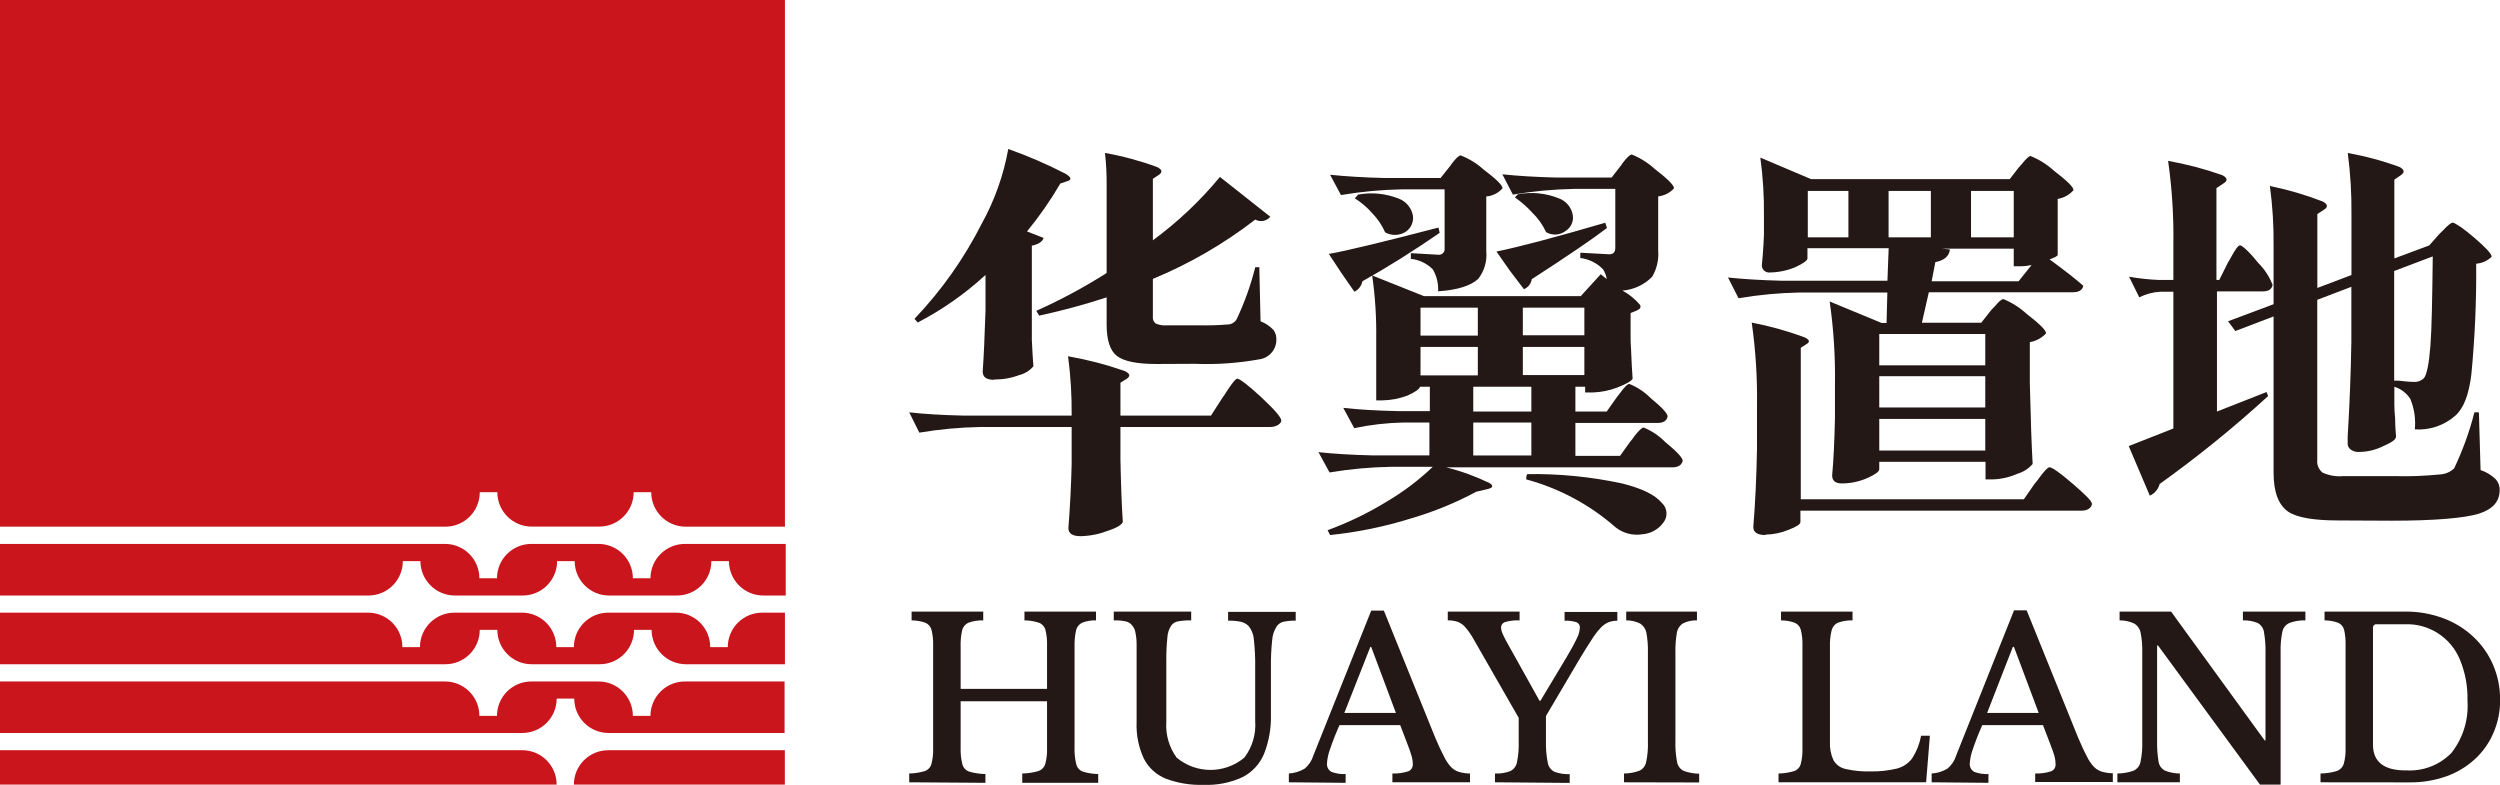
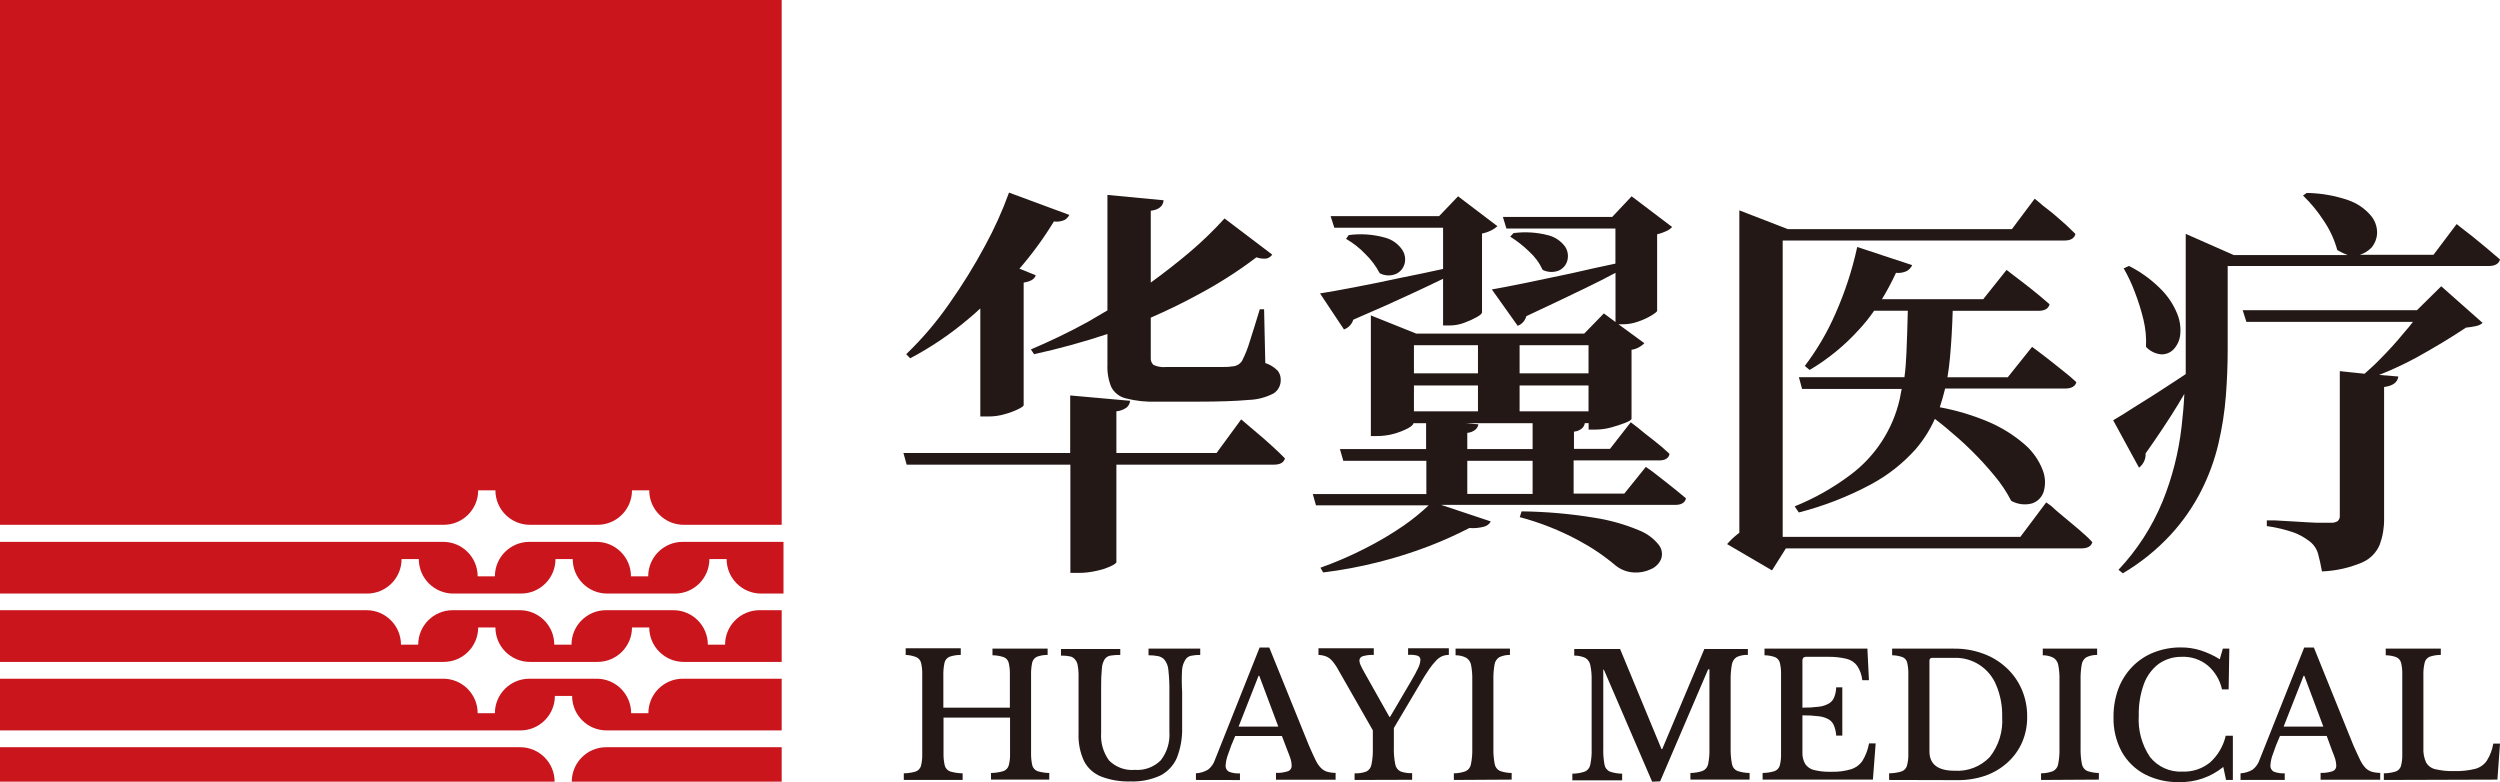
- <svg xmlns="http://www.w3.org/2000/svg" viewBox="0 0 284.42 89.26">
+ <svg xmlns="http://www.w3.org/2000/svg" viewBox="0 0 290.11 90.71">
  <defs>
-     <style>.cls-1{fill:#231815;}.cls-2{fill:#ca151d;}</style>
+     <style>.cls-1{fill:#ca151d;}.cls-2{fill:#231815;}</style>
  </defs>
  <g id="图层_2" data-name="图层 2">
    <g id="图层_1-2" data-name="图层 1">
-       <path class="cls-1" d="M122.94,61c-.93,0-1.39-.31-1.39-.92q.28-3.61.37-7.3V48.58h-10.4a46.64,46.64,0,0,0-6.93.64l-1.15-2.31q2.53.29,6.14.37h12.34a47.63,47.63,0,0,0-.41-6.75,41.06,41.06,0,0,1,6.42,1.67c.62.28.71.57.28.88l-.74.46v3.74h10.3l1.34-2.08a4.61,4.61,0,0,0,.37-.55c.65-1,1.08-1.57,1.3-1.57s1.21.71,2.72,2.12,2.27,2.3,2.27,2.64-.54.74-1.25.74H127.47v3.69q.09,4.48.27,7.12-.22.51-1.71,1A9.17,9.17,0,0,1,122.94,61Zm-9.85-17.79q-1.29,0-1.29-.93.18-2.58.32-7v-4a35.76,35.76,0,0,1-7.71,5.41l-.37-.42a45.49,45.49,0,0,0,7.67-10.86,27.72,27.72,0,0,0,3-8.46,52.38,52.38,0,0,1,6.52,2.82c.65.4.72.68.23.83l-.83.28a41.47,41.47,0,0,1-3.79,5.45l1.89.74c-.15.44-.6.73-1.34.88v9.29c0,.37,0,.85,0,1.43.06,1.33.12,2.31.18,3a3.09,3.09,0,0,1-1.61,1A7.74,7.74,0,0,1,113.09,43.17Zm18.49-1.8q-3.37,0-4.53-.93c-.77-.61-1.15-1.8-1.15-3.56V33.83a76.74,76.74,0,0,1-7.68,2.08l-.32-.55a62.45,62.45,0,0,0,8-4.3V21a29.59,29.59,0,0,0-.19-3.6A34.81,34.81,0,0,1,131.63,19c.58.28.66.57.23.88l-.7.46v7a42.75,42.75,0,0,0,7.63-7.21l5.73,4.53a1.36,1.36,0,0,1-1.71.32,50.88,50.88,0,0,1-11.65,6.75V36a.87.87,0,0,0,.31.8,2.61,2.61,0,0,0,1.31.21h3.7a30.16,30.16,0,0,0,3.1-.09,1.23,1.23,0,0,0,1.11-.6,32.39,32.39,0,0,0,2.12-5.92h.46l.14,6.15a4,4,0,0,1,1.48,1,1.74,1.74,0,0,1,.32,1.11,2.24,2.24,0,0,1-1.94,2.22,33.53,33.53,0,0,1-7.34.51Z" />
-       <path class="cls-1" d="M151.32,60.87l-.28-.55A37.78,37.78,0,0,0,157.88,57,28.44,28.44,0,0,0,163,53.11h-4.81a46.88,46.88,0,0,0-6.93.64L150,51.44c1.7.19,3.74.31,6.15.37h6.47V48.07h-3a30,30,0,0,0-5.55.64l-1.25-2.31q2.55.29,6.15.37h3.7V44h-1.11c-.09.28-.57.61-1.43,1a8.42,8.42,0,0,1-2.87.55h-.69v-7a46.39,46.39,0,0,0-.46-7.21L162,33.69h17.84l2.27-2.49.69.55a3,3,0,0,0-.42-1.11,4.36,4.36,0,0,0-2.59-1.29v-.6l3.29.18c.46,0,.69-.24.69-.74v-6.7h-4.71a47,47,0,0,0-6.94.65l-1.2-2.31c1.7.18,3.74.31,6.15.37h6.28l1-1.29a1.51,1.51,0,0,0,.23-.33c.5-.65.85-1,1.07-1a8.7,8.7,0,0,1,2.63,1.66c1.45,1.11,2.17,1.84,2.17,2.18a2.78,2.78,0,0,1-1.8.92v6.15a5.08,5.08,0,0,1-.69,3,5.31,5.31,0,0,1-3.38,1.57,7,7,0,0,1,2,1.62c.15.28,0,.49-.37.65l-.7.28v2.58c0,.4,0,.91.05,1.53.06,1.48.12,2.6.18,3.37-.15.28-.74.6-1.75,1a8.5,8.5,0,0,1-2.78.56h-.87V44h-1.11v2.82h3.56l1.11-1.57a3.71,3.71,0,0,1,.32-.41c.55-.77.94-1.16,1.15-1.16a7.1,7.1,0,0,1,2.41,1.6c1.29,1.06,1.94,1.76,1.94,2.1-.09.49-.48.74-1.16.74h-9.33v3.74h5.08l1.16-1.62a4.44,4.44,0,0,0,.46-.6c.52-.67.88-1,1.06-1a7.19,7.19,0,0,1,2.45,1.64c1.33,1.09,2,1.81,2,2.15-.12.49-.53.74-1.2.74h-25.7a25.81,25.81,0,0,1,4.95,1.8q.69.47-.33.69l-1.2.28a38.42,38.42,0,0,1-7.3,3A47,47,0,0,1,151.32,60.87Zm2.77-27.68-1.48-2.13-1.43-2.17q2.91-.51,12.47-3l.14.6Q159.22,29.64,155,32A1.69,1.69,0,0,1,154.09,33.19Zm9.52,0a4.45,4.45,0,0,0-.6-2.54,4.09,4.09,0,0,0-2.5-1.2v-.65l3.1.18a.65.65,0,0,0,.74-.74v-6.7H159.5a47,47,0,0,0-6.94.65l-1.24-2.31c1.69.18,3.74.31,6.14.37h6.43l1-1.25a1.79,1.79,0,0,0,.23-.32c.49-.65.85-1,1.06-1a8.46,8.46,0,0,1,2.61,1.61c1.43,1.08,2.15,1.79,2.15,2.13a2.72,2.72,0,0,1-1.85.93v6.23a4.41,4.41,0,0,1-.92,3.15C167.37,32.48,165.86,33,163.61,33.14Zm-6-6.7a7.33,7.33,0,0,0-1.48-2.22,9,9,0,0,0-2-1.71l.18-.18.19-.24a8.4,8.4,0,0,1,4.67.47,2.58,2.58,0,0,1,1.57,1.89,1.89,1.89,0,0,1-.79,1.85A2.27,2.27,0,0,1,157.6,26.44Zm4,11.69h6.52V35h-6.52Zm0,4.53h6.52V39.47h-6.52Zm6,4.11h6.61V44h-6.61Zm0,5h6.61V48.07h-6.61Zm5.78-18.9-1.62-2.13-1.52-2.17q4-.83,12.38-3.28l.19.6q-2.4,1.84-8.55,5.82A1.49,1.49,0,0,1,173.36,32.91Zm2.5-6.52a7.25,7.25,0,0,0-1.53-2.17,11.8,11.8,0,0,0-2-1.76l.14-.18.19-.19a8.33,8.33,0,0,1,4.67.47,2.46,2.46,0,0,1,1.57,1.89,1.78,1.78,0,0,1-.79,1.8A2,2,0,0,1,175.86,26.39Zm-2.64,11.74h7V35h-7Zm0,4.53h7V39.47h-7ZM183.81,60a25.43,25.43,0,0,0-10.17-5.46l0-.28.1-.32A47.7,47.7,0,0,1,184.54,55q3.38.84,4.53,2.22a1.65,1.65,0,0,1,.14,2.27,3.24,3.24,0,0,1-2.35,1.29A3.9,3.9,0,0,1,183.81,60Z" />
-       <path class="cls-1" d="M209.55,55c-.74,0-1.11-.3-1.11-.92q.23-2.45.32-6.52V43.77a60.46,60.46,0,0,0-.6-9.47l5.92,2.45h.55l.09-3.47h-10a46.7,46.7,0,0,0-6.93.65l-1.2-2.36c1.69.18,3.74.31,6.14.37h12l.14-3.7h-9.24V29.4c0,.24-.47.57-1.39,1a7.86,7.86,0,0,1-2.87.6.82.82,0,0,1-.92-.93c.06-.55.12-1.31.18-2.26,0-.43.05-.79.05-1.06V24.54a45.34,45.34,0,0,0-.41-6.61l5.77,2.45h22.6l1-1.29c.09-.09.21-.23.37-.42.49-.61.83-.92,1-.92a8.86,8.86,0,0,1,2.68,1.69c1.47,1.12,2.21,1.85,2.21,2.19a3,3,0,0,1-1.8,1V29c0,.12-.31.29-.92.51q2.63,1.93,3.83,3c-.09.49-.49.74-1.2.74H219.44l-.79,3.47h6.75l1.06-1.35a5.93,5.93,0,0,1,.47-.5c.46-.56.78-.84,1-.84a8.89,8.89,0,0,1,2.65,1.69c1.47,1.13,2.2,1.86,2.2,2.2a3.21,3.21,0,0,1-1.85,1v4.71q.14,6,.32,9.15a3.54,3.54,0,0,1-1.71,1.11,7.49,7.49,0,0,1-2.82.65h-.83v-2H213.8v.84c0,.27-.45.6-1.34,1A7.26,7.26,0,0,1,209.55,55Zm-8.69,5.87c-.92,0-1.39-.3-1.39-.92q.33-4,.42-8.87v-4.9a60.6,60.6,0,0,0-.6-9.48,38.38,38.38,0,0,1,6,1.67c.59.27.66.54.23.78l-.65.42V56.8h25.38L231.5,55a3.25,3.25,0,0,0,.37-.46q1-1.38,1.29-1.38c.31,0,1.19.62,2.64,1.87S238,57,238,57.36c-.12.49-.54.74-1.25.74H204.83v1.29c0,.25-.44.54-1.34.88A7.05,7.05,0,0,1,200.86,60.82ZM205.67,27h4.62V21.72h-4.62V27Zm8.13,14.56h12.06V38H213.8Zm0,4.8h12.06V42.8H213.8Zm0,4.9h12.06v-3.6H213.8ZM214.86,27h4.81V21.72h-4.81V27Zm4.9,5h9.89l1.48-1.85a5.46,5.46,0,0,1-1.2.14h-.83v-2h-8.18l.92.09c-.09.77-.65,1.25-1.66,1.44Zm4.48-5h4.86V21.72h-4.86V27Z" />
-       <path class="cls-1" d="M244.58,56.39l-2.4-5.64,5.08-2V33.19h-1.48a6.06,6.06,0,0,0-2.4.64l-1.16-2.35a25.35,25.35,0,0,0,3.42.37h1.62V27.78a60.69,60.69,0,0,0-.6-9.48,40,40,0,0,1,6.15,1.62q.91.46.18.93l-.83.55V31.85h.32l1-2c.1-.15.22-.36.37-.64.47-.86.79-1.3,1-1.3s1,.67,2.06,2a7.14,7.14,0,0,1,1.64,2.5c-.09.49-.46.74-1.11.74h-5.22V46.82l5.64-2.22.18.46a131.88,131.88,0,0,1-12.34,10A2,2,0,0,1,244.58,56.39ZM266,59.21q-4.2,0-5.68-1-1.66-1.15-1.66-4.44V36l-4.35,1.66-.83-1.11,5.18-1.94V28a46.79,46.79,0,0,0-.42-6.84,37.6,37.6,0,0,1,6,1.76c.58.31.65.62.18.92l-.78.51v8.41l3.88-1.47V24.41a49,49,0,0,0-.42-7A34.3,34.3,0,0,1,273,19c.56.31.6.62.14.93l-.74.51V29.4L276,28.06l.37-.14,1.15-1.3.42-.41c.55-.59.92-.88,1.11-.88s1.11.56,2.42,1.69,2,1.85,2,2.19a2.81,2.81,0,0,1-1.76.79,119.52,119.52,0,0,1-.55,12.61c-.28,2.29-.88,3.84-1.81,4.67a6.32,6.32,0,0,1-4.62,1.57,7.26,7.26,0,0,0-.51-3.46A3.34,3.34,0,0,0,272.4,44v2q0,.69.09,1.62c0,.89.07,1.57.1,2s-.59.75-1.48,1.15a6.34,6.34,0,0,1-2.73.65,1.47,1.47,0,0,1-.95-.28.8.8,0,0,1-.34-.64c0-.19,0-.46,0-.83q.33-5.37.42-10.77V32.63l-3.88,1.48V52.32a1.61,1.61,0,0,0,.62,1.46,4.71,4.71,0,0,0,2.29.39h6a40.44,40.44,0,0,0,5-.19,2.56,2.56,0,0,0,1.66-.69,34.67,34.67,0,0,0,2.31-6.38h.51l.19,6.57a4.51,4.51,0,0,1,1.68,1,1.77,1.77,0,0,1,.49,1.29c0,1.29-.8,2.19-2.4,2.68s-5,.79-9.85.79Zm8.65-15.76a1.5,1.5,0,0,0,1.11-.42c.33-.4.58-1.62.74-3.65s.21-5.38.27-10.21l-4.39,1.66V43.31a4.74,4.74,0,0,1,.51,0C273.77,43.42,274.36,43.45,274.67,43.45Z" />
-       <path class="cls-1" d="M103.44,89V88a6.56,6.56,0,0,0,1.76-.27,1.2,1.2,0,0,0,.77-.82,6.22,6.22,0,0,0,.19-1.79V73.45a6.59,6.59,0,0,0-.18-1.78,1.25,1.25,0,0,0-.69-.82,4.7,4.7,0,0,0-1.58-.27v-1h8.15v1a4.57,4.57,0,0,0-1.67.26,1.27,1.27,0,0,0-.73.87,7.64,7.64,0,0,0-.17,1.92v4.74h9.83V73.45a6.59,6.59,0,0,0-.18-1.78,1.2,1.2,0,0,0-.73-.82,5.21,5.21,0,0,0-1.66-.27v-1h8.14v1a4,4,0,0,0-1.57.26,1.28,1.28,0,0,0-.7.87,8.14,8.14,0,0,0-.17,1.92V85a7.11,7.11,0,0,0,.19,1.93,1.21,1.21,0,0,0,.76.86,6.46,6.46,0,0,0,1.74.27v1H116.3V88a6.93,6.93,0,0,0,1.81-.27,1.25,1.25,0,0,0,.81-.82,6.15,6.15,0,0,0,.2-1.79V79.78h-9.83V85a7.11,7.11,0,0,0,.19,1.93,1.2,1.2,0,0,0,.8.86,7.11,7.11,0,0,0,1.83.27v1Z" />
-       <path class="cls-1" d="M144.59,76v5.22a11.42,11.42,0,0,1-.78,4.54,5.24,5.24,0,0,1-2.46,2.66,9.64,9.64,0,0,1-4.43.87,11.16,11.16,0,0,1-4.28-.7,4.81,4.81,0,0,1-2.51-2.29,8.94,8.94,0,0,1-.82-4.14V75.34c0-.84,0-1.53,0-2.08a6.34,6.34,0,0,0-.14-1.32,1.58,1.58,0,0,0-.36-.78,1.27,1.27,0,0,0-.75-.47,5.85,5.85,0,0,0-1.35-.11v-1h8.81v1a7.69,7.69,0,0,0-1.45.1,1.26,1.26,0,0,0-.82.48,2.74,2.74,0,0,0-.44,1.36,24.1,24.1,0,0,0-.12,2.82V82.1a6.21,6.21,0,0,0,1.17,4.09,6,6,0,0,0,7.71,0A6.16,6.16,0,0,0,142.8,82V76a25.82,25.82,0,0,0-.15-3.25,2.69,2.69,0,0,0-.63-1.56,1.84,1.84,0,0,0-.89-.46,6.85,6.85,0,0,0-1.41-.12v-1h7.69v1a6.25,6.25,0,0,0-1.37.12,1.28,1.28,0,0,0-.79.53,3.28,3.28,0,0,0-.52,1.58A27.1,27.1,0,0,0,144.59,76Z" />
-       <path class="cls-1" d="M146.63,89V88a3.94,3.94,0,0,0,1.79-.55,3.1,3.1,0,0,0,1-1.5L156,69.47h1.44l5.85,14.47c.38.89.71,1.61,1,2.14a4.43,4.43,0,0,0,.81,1.2,2.12,2.12,0,0,0,.89.54,4.67,4.67,0,0,0,1.25.18v1h-8.83V88a5.42,5.42,0,0,0,1.81-.25.81.81,0,0,0,.51-.81,3.15,3.15,0,0,0-.14-.94,13.59,13.59,0,0,0-.46-1.33l-.83-2.17h-6.91a29.65,29.65,0,0,0-1.09,2.78,5.66,5.66,0,0,0-.33,1.54,1,1,0,0,0,.52,1,4,4,0,0,0,1.6.24v1Zm6.31-7.89h5.87L156,73.6h-.1Z" />
-       <path class="cls-1" d="M170.08,89V88a4.46,4.46,0,0,0,1.72-.26,1.41,1.41,0,0,0,.78-1,10.37,10.37,0,0,0,.2-2.35V81.67l-5.12-8.93a7.81,7.81,0,0,0-.92-1.34,2.19,2.19,0,0,0-.88-.65,3.44,3.44,0,0,0-1.15-.17v-1h8.17v1a5.15,5.15,0,0,0-1.62.18.67.67,0,0,0-.49.65,1.72,1.72,0,0,0,.15.62c.1.24.25.55.45.92l3.78,6.78h.1l3-5c.54-.91.92-1.61,1.15-2.11a3,3,0,0,0,.34-1.2.63.63,0,0,0-.38-.63,3.77,3.77,0,0,0-1.36-.17v-1h6v1a2.74,2.74,0,0,0-1,.17,2.67,2.67,0,0,0-.91.65,8.22,8.22,0,0,0-1,1.32c-.38.57-.85,1.32-1.4,2.24l-3.81,6.46v2.8a11.47,11.47,0,0,0,.2,2.48,1.42,1.42,0,0,0,.78,1.07,4.46,4.46,0,0,0,1.72.26v1Z" />
-       <path class="cls-1" d="M184.76,89V88a5.27,5.27,0,0,0,1.74-.31,1.37,1.37,0,0,0,.78-1,9.43,9.43,0,0,0,.2-2.32V74.21a11,11,0,0,0-.17-2.2,1.62,1.62,0,0,0-.71-1.07,3.45,3.45,0,0,0-1.59-.36v-1h8.05v1a3.24,3.24,0,0,0-1.59.34,1.58,1.58,0,0,0-.7,1.09,12.12,12.12,0,0,0-.16,2.3v10a10.83,10.83,0,0,0,.19,2.4,1.37,1.37,0,0,0,.77,1,5.27,5.27,0,0,0,1.74.31v1Z" />
-       <path class="cls-1" d="M202.34,89V88a6.42,6.42,0,0,0,1.76-.27,1.18,1.18,0,0,0,.77-.82,6.22,6.22,0,0,0,.19-1.79V73.45a6.59,6.59,0,0,0-.18-1.78,1.2,1.2,0,0,0-.69-.82,4.64,4.64,0,0,0-1.57-.27v-1h8.14v1a4.41,4.41,0,0,0-1.65.26,1.29,1.29,0,0,0-.73.87,7,7,0,0,0-.19,1.92V84.34a4.54,4.54,0,0,0,.4,2.15,2.1,2.1,0,0,0,1.4,1,10.93,10.93,0,0,0,2.74.27,11.85,11.85,0,0,0,3.07-.32,3.12,3.12,0,0,0,1.76-1.19,7.18,7.18,0,0,0,1-2.55h1L219.13,89Z" />
-       <path class="cls-1" d="M219.76,89V88a3.94,3.94,0,0,0,1.79-.55,3.1,3.1,0,0,0,1-1.5l6.58-16.51h1.44l5.85,14.47c.38.89.71,1.61,1,2.14a4.43,4.43,0,0,0,.81,1.2,2.18,2.18,0,0,0,.89.54,4.67,4.67,0,0,0,1.25.18v1h-8.83V88a5.42,5.42,0,0,0,1.81-.25.81.81,0,0,0,.51-.81,3.49,3.49,0,0,0-.13-.94c-.1-.33-.25-.77-.47-1.33l-.83-2.17h-6.91a29.65,29.65,0,0,0-1.09,2.78,5.66,5.66,0,0,0-.33,1.54,1,1,0,0,0,.52,1,4,4,0,0,0,1.6.24v1Zm6.31-7.89h5.87l-2.82-7.52H229Z" />
-       <path class="cls-1" d="M257.11,89.26l-11.6-15.83h-.1V84.22a13.16,13.16,0,0,0,.17,2.46,1.37,1.37,0,0,0,.74,1A4.64,4.64,0,0,0,248,88v1h-7.11V88a5.72,5.72,0,0,0,1.82-.31,1.4,1.4,0,0,0,.81-1,10,10,0,0,0,.2-2.32V74.21a10.19,10.19,0,0,0-.18-2.2,1.58,1.58,0,0,0-.73-1.07,3.77,3.77,0,0,0-1.67-.36v-1H247l10.64,14.65h.1V74.38a12.16,12.16,0,0,0-.17-2.45,1.41,1.41,0,0,0-.73-1.06,4.1,4.1,0,0,0-1.67-.29v-1h7.11v1a4.78,4.78,0,0,0-1.81.29,1.39,1.39,0,0,0-.81,1,10,10,0,0,0-.2,2.32V89.26Z" />
-       <path class="cls-1" d="M264,89V88a7,7,0,0,0,1.82-.27,1.29,1.29,0,0,0,.82-.82,5.77,5.77,0,0,0,.21-1.79V73.45a7.21,7.21,0,0,0-.16-1.78,1.21,1.21,0,0,0-.68-.82,4.6,4.6,0,0,0-1.55-.27v-1h9.18a12,12,0,0,1,4.31.75,10.11,10.11,0,0,1,3.41,2.09,9.51,9.51,0,0,1,2.26,3.19,9.84,9.84,0,0,1,.81,4,9.15,9.15,0,0,1-.76,3.78,8.67,8.67,0,0,1-2.13,3,9.57,9.57,0,0,1-3.25,1.94,12.2,12.2,0,0,1-4.15.68Zm9.71-1.36a6.6,6.6,0,0,0,5.2-2,8.67,8.67,0,0,0,1.81-5.93,11.42,11.42,0,0,0-.87-4.69,6.5,6.5,0,0,0-6.27-4H270.4a.38.38,0,0,0-.43.43V84.77Q270,87.65,273.7,87.65Z" />
-       <path class="cls-2" d="M50.67,59.92A3.91,3.91,0,0,0,54.58,56h2a3.91,3.91,0,0,0,3.91,3.91h7.73A3.91,3.91,0,0,0,72.09,56h2A3.92,3.92,0,0,0,78,59.92h11.3V0H0V59.92H50.67Z" />
-       <path class="cls-2" d="M63.33,89.26a3.91,3.91,0,0,0-3.91-3.91H0v3.91Z" />
-       <path class="cls-2" d="M65.29,89.26h24V85.35H69.2A3.91,3.91,0,0,0,65.29,89.26Z" />
-       <path class="cls-2" d="M78,61.88A3.92,3.92,0,0,0,74,65.79h-2a3.91,3.91,0,0,0-3.91-3.91H60.45a3.91,3.91,0,0,0-3.91,3.91h-2a3.91,3.91,0,0,0-3.91-3.91H0v5.87H41.92a3.91,3.91,0,0,0,3.91-3.91h2a3.92,3.92,0,0,0,3.92,3.91h7.72a3.91,3.91,0,0,0,3.91-3.91h2a3.91,3.91,0,0,0,3.91,3.91h7.73a3.91,3.91,0,0,0,3.91-3.91h2a3.91,3.91,0,0,0,3.91,3.91h2.55V61.88Z" />
-       <path class="cls-2" d="M74,81.44h-2a3.91,3.91,0,0,0-3.91-3.91H60.45a3.91,3.91,0,0,0-3.91,3.91h-2a3.91,3.91,0,0,0-3.91-3.91H0v5.86H59.42a3.91,3.91,0,0,0,3.91-3.91h2a3.91,3.91,0,0,0,3.91,3.91H89.26V77.53H78A3.92,3.92,0,0,0,74,81.44Z" />
-       <path class="cls-2" d="M82.8,73.62h-2a3.91,3.91,0,0,0-3.91-3.92H69.2a3.91,3.91,0,0,0-3.91,3.92h-2a3.91,3.91,0,0,0-3.91-3.92H51.7a3.92,3.92,0,0,0-3.92,3.92h-2a3.91,3.91,0,0,0-3.91-3.92H0v5.87H50.67a3.91,3.91,0,0,0,3.91-3.91h2a3.91,3.91,0,0,0,3.91,3.91h7.73a3.91,3.91,0,0,0,3.91-3.91h2A3.92,3.92,0,0,0,78,75.57h11.3V69.7H86.71A3.91,3.91,0,0,0,82.8,73.62Z" />
+       <path class="cls-1" d="M51.49,60.9a4,4,0,0,0,4-4h2a4,4,0,0,0,4,4h7.85a4,4,0,0,0,4-4h2a4,4,0,0,0,4,4H90.71V0H0V60.9H51.49Z" />
+       <path class="cls-1" d="M64.36,90.71a4,4,0,0,0-4-4H0v4Z" />
+       <path class="cls-1" d="M66.35,90.71H90.71v-4H70.32A4,4,0,0,0,66.35,90.71Z" />
+       <path class="cls-1" d="M79.22,62.88a4,4,0,0,0-4,4h-2a4,4,0,0,0-4-4H61.43a4,4,0,0,0-4,4h-2a4,4,0,0,0-4-4H0v6H42.6a4,4,0,0,0,4-4h2a4,4,0,0,0,4,4h7.86a4,4,0,0,0,4-4h2a4,4,0,0,0,4,4h7.86a4,4,0,0,0,4-4h2a4,4,0,0,0,4,4h2.6v-6Z" />
+       <path class="cls-1" d="M75.24,82.76h-2a4,4,0,0,0-4-4H61.43a4,4,0,0,0-4,4h-2a4,4,0,0,0-4-4H0v6H60.39a4,4,0,0,0,4-4h2a4,4,0,0,0,4,4H90.71v-6H79.22A4,4,0,0,0,75.24,82.76Z" />
+       <path class="cls-1" d="M84.14,74.81h-2a4,4,0,0,0-4-4H70.32a4,4,0,0,0-4,4h-2a4,4,0,0,0-4-4H52.53a4,4,0,0,0-4,4h-2a4,4,0,0,0-4-4H0v6H51.49a4,4,0,0,0,4-4h2a4,4,0,0,0,4,4h7.85a4,4,0,0,0,4-4h2a4,4,0,0,0,4,4H90.71v-6h-2.6A4,4,0,0,0,84.14,74.81Z" />
+       <path class="cls-2" d="M131.14,46.51a1.15,1.15,0,0,1-.39.77,2.35,2.35,0,0,1-1.2.45v4.84h11.62l2.86-3.9.51.43c.35.31.8.69,1.34,1.14s1.1.94,1.67,1.46,1.08,1,1.56,1.49c-.13.49-.55.73-1.29.73H129.55v11.3c0,.12-.22.28-.66.49a8.11,8.11,0,0,1-1.68.54,9.14,9.14,0,0,1-2,.23h-1V53.92h-19l-.37-1.35h19.35V45.89ZM120.19,31.94c-.12.44-.59.73-1.4.85V47c0,.13-.25.3-.67.5a9.28,9.28,0,0,1-1.52.56,6.66,6.66,0,0,1-1.9.27h-.94V35.79c-.41.39-.84.76-1.28,1.13a37.54,37.54,0,0,1-6.86,4.66l-.46-.48a38.69,38.69,0,0,0,5-5.87,64.81,64.81,0,0,0,4.13-6.68,44.1,44.1,0,0,0,2.8-6.2l7,2.59a1.37,1.37,0,0,1-.54.58,2.27,2.27,0,0,1-1.25.18,41.26,41.26,0,0,1-4,5.48Zm27.45-2.39A1.29,1.29,0,0,1,147,30a2.68,2.68,0,0,1-1.2-.14,50.06,50.06,0,0,1-6.91,4.4q-2.53,1.38-5.35,2.6v4.66a1,1,0,0,0,.32.83,2.85,2.85,0,0,0,1.47.24h4.09c.78,0,1.48,0,2.11,0s1.09,0,1.4-.07a1.43,1.43,0,0,0,1.19-.62,13,13,0,0,0,.91-2.28c.36-1.11.74-2.35,1.16-3.73h.5l.14,6.24a3.45,3.45,0,0,1,1.44.89,1.63,1.63,0,0,1,.35,1,1.83,1.83,0,0,1-.82,1.63,6.75,6.75,0,0,1-2.93.76q-2.13.2-5.94.2h-4.75a12.37,12.37,0,0,1-3.53-.38,2.58,2.58,0,0,1-1.69-1.31,6.08,6.08,0,0,1-.45-2.57V38.76A83,83,0,0,1,120,41.1l-.37-.55c2.22-.95,4.43-2,6.61-3.2.77-.44,1.52-.88,2.27-1.33V22.62l6.52.62c-.06.69-.56,1.1-1.49,1.22v8.33q2.34-1.7,4.41-3.44a43.64,43.64,0,0,0,4.15-4Z" />
+       <path class="cls-2" d="M187.09,25.17l2.25-2.39,4.7,3.56a1.92,1.92,0,0,1-.68.48,5.07,5.07,0,0,1-1.06.37v8.88q0,.13-.66.54a7.73,7.73,0,0,1-1.55.71,5.16,5.16,0,0,1-1.74.31h-.53l3,2.2a3,3,0,0,1-.56.43,2.43,2.43,0,0,1-.93.33v8c0,.12-.24.28-.71.47a16,16,0,0,1-1.65.54,6.8,6.8,0,0,1-1.77.25h-.85V49.1h-.44a1,1,0,0,1-.32.6,1.62,1.62,0,0,1-.94.39v2h4.18L189.24,49l.81.62c.49.41,1.08.89,1.79,1.43a22.87,22.87,0,0,1,1.9,1.62c-.09.5-.5.76-1.21.76h-9.92v3.85h5.88l2.5-3.1.78.55,1.88,1.47c.72.57,1.38,1.11,2,1.63-.12.51-.54.76-1.26.76H167.24L173,60.51a1.23,1.23,0,0,1-.77.6,4.78,4.78,0,0,1-1.71.16,48.35,48.35,0,0,1-4.65,2.09A51.24,51.24,0,0,1,160,65.22a52.45,52.45,0,0,1-6.45,1.21l-.32-.55a43.09,43.09,0,0,0,5.13-2.21A38.92,38.92,0,0,0,162.88,61a25.21,25.21,0,0,0,2.91-2.36H152.71l-.37-1.31h13.18V53.47h-9.64l-.39-1.36h10v-3h-1.47v0c0,.15-.21.35-.63.59a8.6,8.6,0,0,1-1.6.63,7.37,7.37,0,0,1-2,.27h-.71v-14l5.26,2.11h19.5l2.28-2.34,1.35,1V31.66c-1,.54-2.19,1.14-3.53,1.79-1.89.91-4.16,2-6.82,3.24a1.64,1.64,0,0,1-1,1.12l-3-4.22c.94-.17,2.23-.41,3.84-.74l5.43-1.14c1.65-.38,3.34-.76,5.07-1.12V26.52H174.81l-.41-1.35ZM167,25.08l2.2-2.3,4.57,3.47a3.44,3.44,0,0,1-.65.45,4.23,4.23,0,0,1-1.14.4v9.15c0,.14-.2.32-.61.55a9.67,9.67,0,0,1-1.46.66,4.8,4.8,0,0,1-1.69.31h-.76V32.35c-1,.48-2.06,1-3.28,1.56q-3,1.41-7.14,3.19a1.74,1.74,0,0,1-1.08,1.13l-2.78-4.18c1-.15,2.27-.39,3.92-.7s3.5-.69,5.59-1.14c1.56-.3,3.15-.65,4.77-1V26.43H154.84l-.43-1.35Zm-10.49,2.2a10.43,10.43,0,0,1,4.19.29,3.48,3.48,0,0,1,2,1.39,2,2,0,0,1,.29,1.66,1.81,1.81,0,0,1-1,1.17,2.23,2.23,0,0,1-1.88-.08,8.77,8.77,0,0,0-1.68-2.24,9.77,9.77,0,0,0-2.23-1.75Zm15,12.78h-7.43v3.26h7.43Zm-7.43,7.67h7.43v-3h-7.43Zm7.48,1.51a1,1,0,0,1-.34.61,1.65,1.65,0,0,1-.95.38v1.88h7.58v-3H170.1Zm-1.29,8.08h7.58V53.47h-7.58Zm5.37-30.27a10.46,10.46,0,0,1,4.06.26,3.49,3.49,0,0,1,1.92,1.31,2,2,0,0,1,.26,1.62,1.76,1.76,0,0,1-1,1.16,2.3,2.3,0,0,1-1.86-.08,6.69,6.69,0,0,0-1.6-2.16,13.11,13.11,0,0,0-2.17-1.7Zm8.7,16.27V40.06h-8v3.26Zm-8,4.41h8v-3h-8Zm.23,11.61a55.83,55.83,0,0,1,8.51.75,21.94,21.94,0,0,1,5.07,1.43,5.47,5.47,0,0,1,2.35,1.72,1.72,1.72,0,0,1,.26,1.64,2.25,2.25,0,0,1-1.18,1.17,4,4,0,0,1-2,.38,3.65,3.65,0,0,1-2.09-.8,24.81,24.81,0,0,0-4.33-2.93,31.28,31.28,0,0,0-6.8-2.69Z" />
+       <path class="cls-2" d="M201.84,24.41l5.63,2.18h26l2.64-3.53.46.37c.32.29.73.63,1.23,1s1,.85,1.57,1.33,1,.95,1.47,1.39c-.12.5-.54.76-1.26.76H206.87V62.3h27.58l3-4,.58.41c.33.32.79.72,1.35,1.18l1.77,1.48c.61.52,1.16,1,1.65,1.54-.12.49-.56.73-1.31.73H207.24l-1.61,2.55-5.21-3.05a8.33,8.33,0,0,1,1.12-1.08,2,2,0,0,1,.3-.23Zm20.06,6.36a1.52,1.52,0,0,1-.63.68,2.29,2.29,0,0,1-1.25.21,31.41,31.41,0,0,1-1.63,3.06h11.75l2.71-3.4.85.66c.56.42,1.23.93,2,1.54s1.48,1.21,2.14,1.79c-.13.51-.56.76-1.31.76H226.6c-.06,1.94-.16,3.76-.32,5.46-.07.78-.17,1.53-.29,2.25h7l2.82-3.53.53.39,1.31,1,1.7,1.35c.59.46,1.13.92,1.6,1.36-.13.49-.58.74-1.33.74h-13.9c-.19.76-.39,1.49-.62,2.17a27.25,27.25,0,0,1,5.5,1.63,16,16,0,0,1,4.45,2.77,7.47,7.47,0,0,1,2,2.91,3.86,3.86,0,0,1,.11,2.47,2.09,2.09,0,0,1-1.36,1.38,3.24,3.24,0,0,1-2.41-.3,15.69,15.69,0,0,0-1.93-2.9,37.74,37.74,0,0,0-2.67-2.92c-1-1-2-1.85-3-2.69-.42-.34-.85-.69-1.26-1a14.5,14.5,0,0,1-2.25,3.54,19,19,0,0,1-5.17,4.06,37.39,37.39,0,0,1-8.37,3.26l-.48-.71a28.4,28.4,0,0,0,6.41-3.61,15.16,15.16,0,0,0,5.78-8.83c.09-.41.16-.81.23-1.19H209.12l-.37-1.36H221c.12-.9.19-1.84.23-2.82.07-1.56.12-3.19.16-4.89h-3.91a19.32,19.32,0,0,1-1.83,2.27A24.55,24.55,0,0,1,210,42.93l-.57-.46A29.47,29.47,0,0,0,213,36.38a40.11,40.11,0,0,0,2.52-7.72Z" />
+       <path class="cls-2" d="M267.68,22.39a15.45,15.45,0,0,1,4.85.85A6,6,0,0,1,275.11,25a3.07,3.07,0,0,1,.74,2,2.79,2.79,0,0,1-.64,1.72,3.21,3.21,0,0,1-1.37.85h8.55L285.08,26l.51.41q.53.39,1.29,1l1.62,1.33c.57.47,1.1.93,1.61,1.37-.13.5-.57.76-1.34.76H258.51v9.77c0,1.7-.07,3.46-.21,5.29a37.21,37.21,0,0,1-.86,5.54,24.59,24.59,0,0,1-2,5.48,22.83,22.83,0,0,1-3.56,5.12,24.58,24.58,0,0,1-5.54,4.46l-.5-.41a26,26,0,0,0,5.1-7.9,33.12,33.12,0,0,0,2.22-8.7c.15-1.28.26-2.55.32-3.81l-.78,1.31q-1.56,2.55-3.72,5.6a1.78,1.78,0,0,1-.17.91,1.9,1.9,0,0,1-.59.74l-3-5.5c.54-.31,1.31-.78,2.31-1.43S249.72,46,251,45.14c.87-.56,1.75-1.13,2.64-1.73,0-.91,0-1.82,0-2.73V27.14l5.58,2.46h13.22a7.33,7.33,0,0,1-1.21-.58,11.57,11.57,0,0,0-1.59-3.43,16.29,16.29,0,0,0-2.39-2.9Zm-20.63,8.47a14.07,14.07,0,0,1,3.78,2.77,8.52,8.52,0,0,1,1.83,2.8,5,5,0,0,1,.34,2.42,2.92,2.92,0,0,1-.76,1.68,1.89,1.89,0,0,1-1.46.59,2.75,2.75,0,0,1-1.75-.87,11.11,11.11,0,0,0-.29-3.14,25.09,25.09,0,0,0-1-3.2,18.34,18.34,0,0,0-1.3-2.77ZM280.47,36l2.82-2.78,4.8,4.25a1.54,1.54,0,0,1-.72.36,9.73,9.73,0,0,1-1.21.19q-2.55,1.7-5.78,3.49a40.51,40.51,0,0,1-4.3,2l2.23.18c-.09.69-.64,1.09-1.65,1.22V60.19a8.44,8.44,0,0,1-.5,3,3.88,3.88,0,0,1-2,2.06,13.23,13.23,0,0,1-4.71,1.06c-.14-.78-.29-1.47-.46-2.07a2.76,2.76,0,0,0-1-1.44,7,7,0,0,0-1.79-1,16.24,16.24,0,0,0-3.15-.75v-.66l.94,0,2.31.13c.91.06,1.75.11,2.53.14l1.61,0a1.37,1.37,0,0,0,.84-.19.82.82,0,0,0,.24-.69V43.07l2.87.3c.56-.51,1.14-1,1.72-1.61a41.46,41.46,0,0,0,2.82-3.1c.42-.47.77-.91,1.08-1.31H260.68L260.25,36Z" />
+       <path class="cls-2" d="M104.88,90.51v-.77a5.15,5.15,0,0,0,1.39-.21,1,1,0,0,0,.6-.64,5,5,0,0,0,.15-1.41V78.3a5.36,5.36,0,0,0-.14-1.4,1,1,0,0,0-.54-.64A3.78,3.78,0,0,0,105.1,76v-.77h6.39V76a3.92,3.92,0,0,0-1.3.21,1,1,0,0,0-.58.68,6.13,6.13,0,0,0-.14,1.51v3.72h7.72V78.3a5.36,5.36,0,0,0-.14-1.4.94.94,0,0,0-.57-.64,4.23,4.23,0,0,0-1.31-.22v-.77h6.4V76a3.52,3.52,0,0,0-1.24.21,1,1,0,0,0-.55.68,6.24,6.24,0,0,0-.13,1.51v8.9a6.28,6.28,0,0,0,.14,1.52,1,1,0,0,0,.61.67,5,5,0,0,0,1.36.21v.77H115v-.77a5.41,5.41,0,0,0,1.42-.21,1,1,0,0,0,.63-.64,4.61,4.61,0,0,0,.16-1.41V83.27h-7.72v4.07a5.72,5.72,0,0,0,.15,1.52,1,1,0,0,0,.64.67,5.5,5.5,0,0,0,1.43.21v.77Z" />
+       <path class="cls-2" d="M137.18,80.28v4.1a9,9,0,0,1-.61,3.56A4.19,4.19,0,0,1,134.64,90a7.65,7.65,0,0,1-3.47.68,8.75,8.75,0,0,1-3.37-.56,3.79,3.79,0,0,1-2-1.79,7,7,0,0,1-.64-3.25V79.78c0-.66,0-1.2,0-1.63a6.37,6.37,0,0,0-.11-1,1.34,1.34,0,0,0-.29-.61,1,1,0,0,0-.58-.37,4.78,4.78,0,0,0-1.06-.09v-.77H130V76a6.55,6.55,0,0,0-1.14.08,1,1,0,0,0-.64.38,2.13,2.13,0,0,0-.35,1.07,19.75,19.75,0,0,0-.09,2.21v5.31a4.85,4.85,0,0,0,.92,3.2,3.77,3.77,0,0,0,3,1.09,3.84,3.84,0,0,0,3-1.11,4.82,4.82,0,0,0,1-3.3V80.28a20,20,0,0,0-.12-2.56,2.13,2.13,0,0,0-.5-1.22,1.42,1.42,0,0,0-.69-.36,5.54,5.54,0,0,0-1.11-.1v-.77h6V76a5.08,5.08,0,0,0-1.08.1,1,1,0,0,0-.62.42,2.56,2.56,0,0,0-.41,1.23A21.65,21.65,0,0,0,137.18,80.28Z" />
+       <path class="cls-2" d="M138.78,90.51v-.77a3.13,3.13,0,0,0,1.41-.43,2.42,2.42,0,0,0,.81-1.17l5.17-13h1.12l4.6,11.36c.3.7.56,1.26.77,1.69a3.38,3.38,0,0,0,.63.93,1.73,1.73,0,0,0,.7.43,3.71,3.71,0,0,0,1,.14v.79h-6.92v-.79a4,4,0,0,0,1.41-.2.64.64,0,0,0,.41-.63,2.76,2.76,0,0,0-.11-.74,10.73,10.73,0,0,0-.37-1l-.65-1.71h-5.42a22.43,22.43,0,0,0-.85,2.18,4.16,4.16,0,0,0-.26,1.21.75.75,0,0,0,.4.76,3.07,3.07,0,0,0,1.26.19v.77Zm4.95-6.19h4.61l-2.21-5.9h-.08Z" />
+       <path class="cls-2" d="M157.19,90.51v-.77a3.62,3.62,0,0,0,1.35-.2,1.12,1.12,0,0,0,.61-.81,8.22,8.22,0,0,0,.16-1.84V84.75l-4-7a5.62,5.62,0,0,0-.72-1.06,1.76,1.76,0,0,0-.69-.51A2.68,2.68,0,0,0,153,76v-.77h6.42V76a3.87,3.87,0,0,0-1.28.15.52.52,0,0,0-.39.51,1.29,1.29,0,0,0,.12.48,8,8,0,0,0,.36.72l3,5.33h.08l2.35-4q.63-1.06.9-1.65a2.44,2.44,0,0,0,.27-.94.5.5,0,0,0-.3-.5A2.86,2.86,0,0,0,163.4,76v-.77h4.73V76a2.1,2.1,0,0,0-.76.14,2.06,2.06,0,0,0-.71.51,7.41,7.41,0,0,0-.81,1c-.3.45-.67,1-1.1,1.77l-3,5.06v2.2a8.55,8.55,0,0,0,.16,2,1.14,1.14,0,0,0,.61.84,3.58,3.58,0,0,0,1.35.2v.77Z" />
+       <path class="cls-2" d="M168.71,90.51v-.77a4.15,4.15,0,0,0,1.36-.24,1.09,1.09,0,0,0,.62-.79,8,8,0,0,0,.16-1.82v-8a8.24,8.24,0,0,0-.14-1.72,1.27,1.27,0,0,0-.56-.84,2.69,2.69,0,0,0-1.24-.29v-.77h6.31V76a2.8,2.8,0,0,0-1.25.27,1.22,1.22,0,0,0-.54.86,9.07,9.07,0,0,0-.13,1.8v7.84a8.63,8.63,0,0,0,.15,1.88,1.09,1.09,0,0,0,.6.81,4.17,4.17,0,0,0,1.37.24v.77Z" />
+       <path class="cls-2" d="M191.72,90.71l-5.6-13h-.07v9.08a9.18,9.18,0,0,0,.14,1.93,1.08,1.08,0,0,0,.63.82,4.47,4.47,0,0,0,1.42.24v.77h-5.78v-.77a4.63,4.63,0,0,0,1.45-.24,1.08,1.08,0,0,0,.63-.79,7.42,7.42,0,0,0,.16-1.82v-8a7.6,7.6,0,0,0-.15-1.73,1.28,1.28,0,0,0-.57-.85,3,3,0,0,0-1.3-.27v-.77H188l4.81,11.62h.08l4.89-11.62h5.05V76a2.74,2.74,0,0,0-1.3.25,1.28,1.28,0,0,0-.56.89,9.57,9.57,0,0,0-.14,1.85v7.72a9,9,0,0,0,.15,1.93,1.07,1.07,0,0,0,.62.82,4.54,4.54,0,0,0,1.43.24v.77h-6.87v-.77a4.47,4.47,0,0,0,1.42-.24,1.09,1.09,0,0,0,.64-.79,8.08,8.08,0,0,0,.15-1.82V77.67h-.15l-5.57,13Z" />
+       <path class="cls-2" d="M209.16,76.74v5.38a13.94,13.94,0,0,0,1.91-.11,3,3,0,0,0,1.17-.38,1.44,1.44,0,0,0,.61-.72,3.48,3.48,0,0,0,.23-1.15h.71v5.6h-.71a3.71,3.71,0,0,0-.25-1.14,1.48,1.48,0,0,0-.6-.73,3,3,0,0,0-1.16-.37,13.94,13.94,0,0,0-1.91-.11V87.3a2.5,2.5,0,0,0,.32,1.35,1.72,1.72,0,0,0,1,.7,7.4,7.4,0,0,0,2,.21,7.3,7.3,0,0,0,2.31-.29,2.53,2.53,0,0,0,1.35-1,5.87,5.87,0,0,0,.75-2h.77l-.32,4.2h-12.8v-.77a5,5,0,0,0,1.38-.21,1,1,0,0,0,.61-.64,5,5,0,0,0,.15-1.41V78.3a5.36,5.36,0,0,0-.14-1.4,1,1,0,0,0-.55-.64,3.71,3.71,0,0,0-1.23-.22v-.77H216.7l.18,3.66h-.77a3.8,3.8,0,0,0-.59-1.66,2.16,2.16,0,0,0-1.24-.82,8.69,8.69,0,0,0-2.21-.23H209.7a.63.63,0,0,0-.43.1A.59.59,0,0,0,209.16,76.74Z" />
+       <path class="cls-2" d="M219.22,90.51v-.77a5.41,5.41,0,0,0,1.42-.21,1,1,0,0,0,.64-.64,4.56,4.56,0,0,0,.17-1.41V78.3a5.45,5.45,0,0,0-.13-1.4.91.91,0,0,0-.53-.64,3.69,3.69,0,0,0-1.22-.22v-.77h7.2a9.5,9.5,0,0,1,3.39.59,7.87,7.87,0,0,1,2.68,1.64,7.39,7.39,0,0,1,1.77,2.5,7.77,7.77,0,0,1,.63,3.15,7.23,7.23,0,0,1-.59,3A6.89,6.89,0,0,1,233,88.45,7.61,7.61,0,0,1,230.43,90a9.69,9.69,0,0,1-3.26.53Zm7.61-1.07a5.17,5.17,0,0,0,4.08-1.6,6.79,6.79,0,0,0,1.43-4.65,8.85,8.85,0,0,0-.69-3.68,5.09,5.09,0,0,0-4.91-3.17h-2.5a.3.3,0,0,0-.34.34V87.19C223.9,88.69,224.88,89.44,226.83,89.44Z" />
+       <path class="cls-2" d="M236.85,90.51v-.77a4.15,4.15,0,0,0,1.36-.24,1.09,1.09,0,0,0,.62-.79,8,8,0,0,0,.16-1.82v-8a8.24,8.24,0,0,0-.14-1.72,1.27,1.27,0,0,0-.56-.84,2.69,2.69,0,0,0-1.24-.29v-.77h6.31V76a2.8,2.8,0,0,0-1.25.27,1.22,1.22,0,0,0-.54.86,9.07,9.07,0,0,0-.13,1.8v7.84a8.63,8.63,0,0,0,.15,1.88,1.09,1.09,0,0,0,.6.81,4.22,4.22,0,0,0,1.37.24v.77Z" />
+       <path class="cls-2" d="M257.59,76.5l.36-1.23h.75L258.62,80h-.77a5.07,5.07,0,0,0-1.66-2.78,4.44,4.44,0,0,0-3-1,4.52,4.52,0,0,0-2.69.82,5.14,5.14,0,0,0-1.72,2.35,10.13,10.13,0,0,0-.59,3.64,7.77,7.77,0,0,0,1.3,4.81,4.51,4.51,0,0,0,3.78,1.7,4.78,4.78,0,0,0,3.19-1.06,5.94,5.94,0,0,0,1.82-3.1h.83v5.13h-.79L258,89a7.83,7.83,0,0,1-5.15,1.76,8.33,8.33,0,0,1-4-.93,6.62,6.62,0,0,1-2.65-2.62,8.11,8.11,0,0,1-.94-4,9.29,9.29,0,0,1,.56-3.28,7.48,7.48,0,0,1,1.61-2.55,7.07,7.07,0,0,1,2.48-1.66,8.43,8.43,0,0,1,3.19-.59,7.53,7.53,0,0,1,2.26.34A10.11,10.11,0,0,1,257.59,76.5Z" />
+       <path class="cls-2" d="M260,90.51v-.77a3.13,3.13,0,0,0,1.41-.43,2.42,2.42,0,0,0,.81-1.17l5.17-13h1.12l4.59,11.36c.31.7.57,1.26.78,1.69a3.38,3.38,0,0,0,.63.93,1.73,1.73,0,0,0,.7.43,3.71,3.71,0,0,0,1,.14v.79h-6.92v-.79a4,4,0,0,0,1.41-.2.64.64,0,0,0,.41-.63,2.76,2.76,0,0,0-.11-.74,10.73,10.73,0,0,0-.37-1L270,85.4h-5.42a22.43,22.43,0,0,0-.85,2.18,4.16,4.16,0,0,0-.26,1.21.75.75,0,0,0,.4.76,3.07,3.07,0,0,0,1.26.19v.77ZM265,84.32h4.61l-2.21-5.9h-.08Z" />
+       <path class="cls-2" d="M276.63,90.51v-.77a5,5,0,0,0,1.38-.21,1,1,0,0,0,.61-.64,5,5,0,0,0,.15-1.41V78.3a5.36,5.36,0,0,0-.14-1.4,1,1,0,0,0-.55-.64,3.71,3.71,0,0,0-1.23-.22v-.77h6.39V76a3.92,3.92,0,0,0-1.3.21,1,1,0,0,0-.57.68,5.59,5.59,0,0,0-.15,1.51v8.41a3.55,3.55,0,0,0,.32,1.68,1.66,1.66,0,0,0,1.1.78,8.57,8.57,0,0,0,2.14.21,9.19,9.19,0,0,0,2.42-.25,2.37,2.37,0,0,0,1.37-.94,5.25,5.25,0,0,0,.76-2h.78l-.3,4.18Z" />
    </g>
  </g>
</svg>
